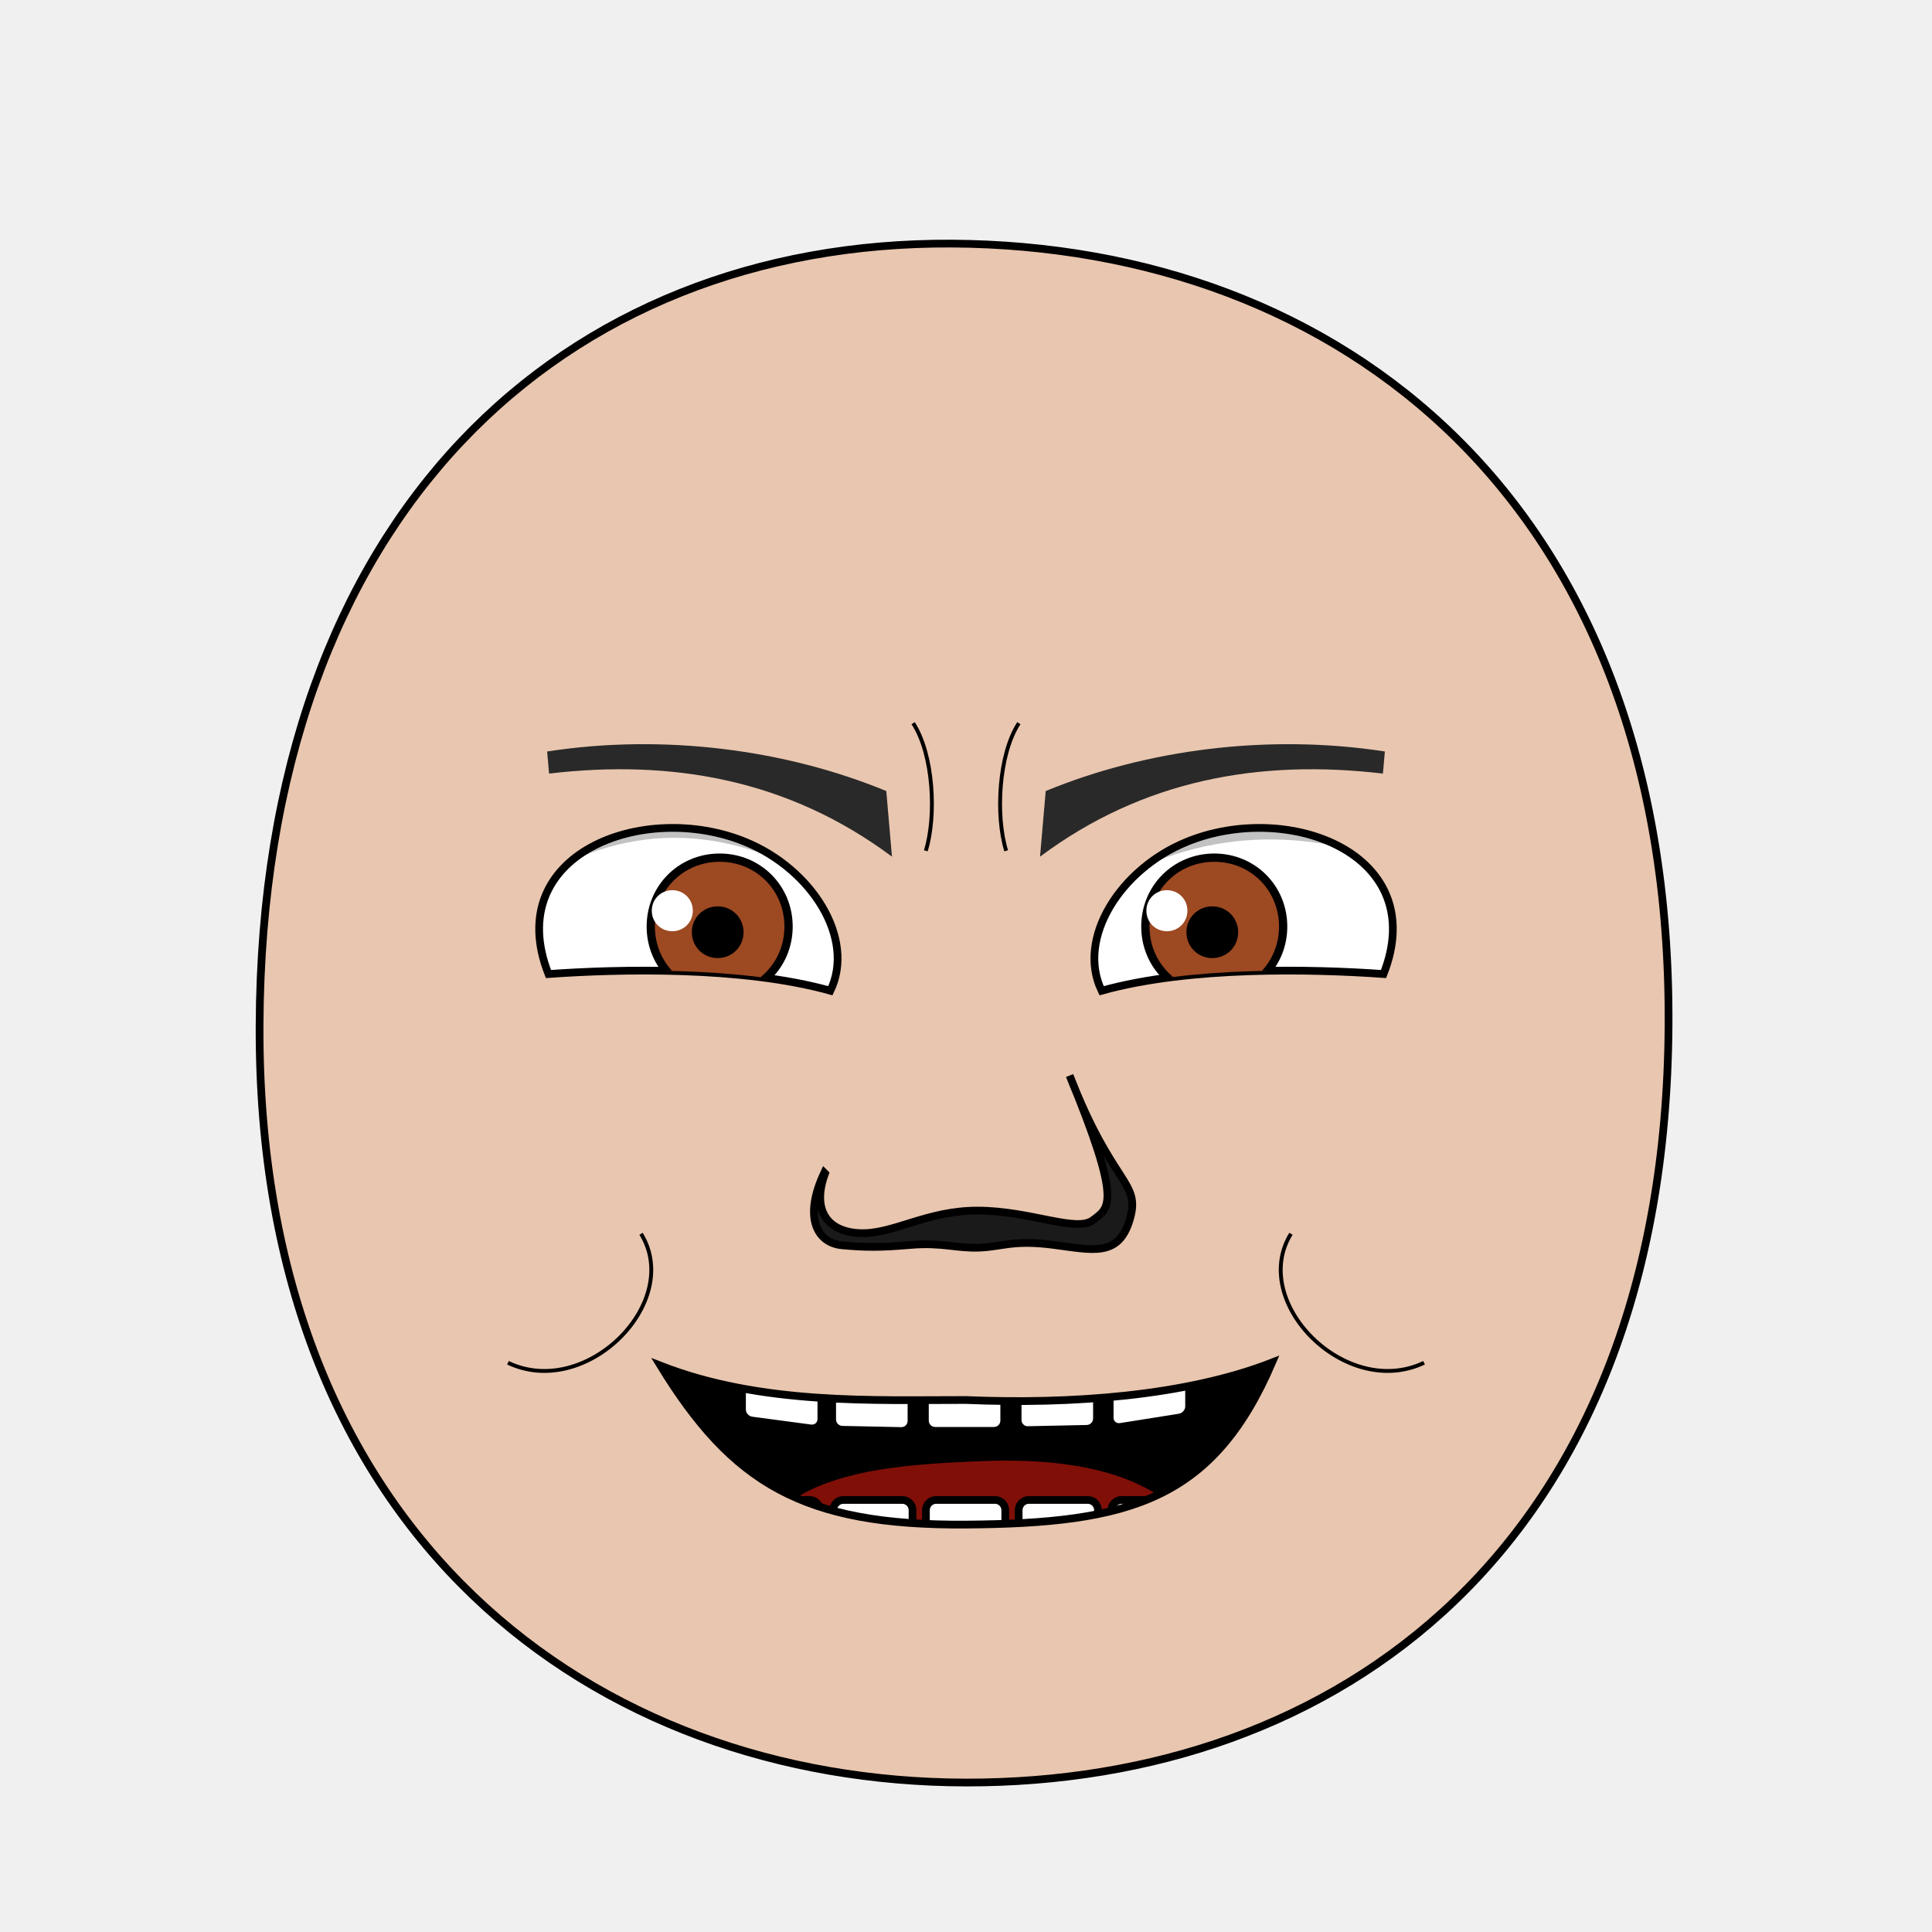
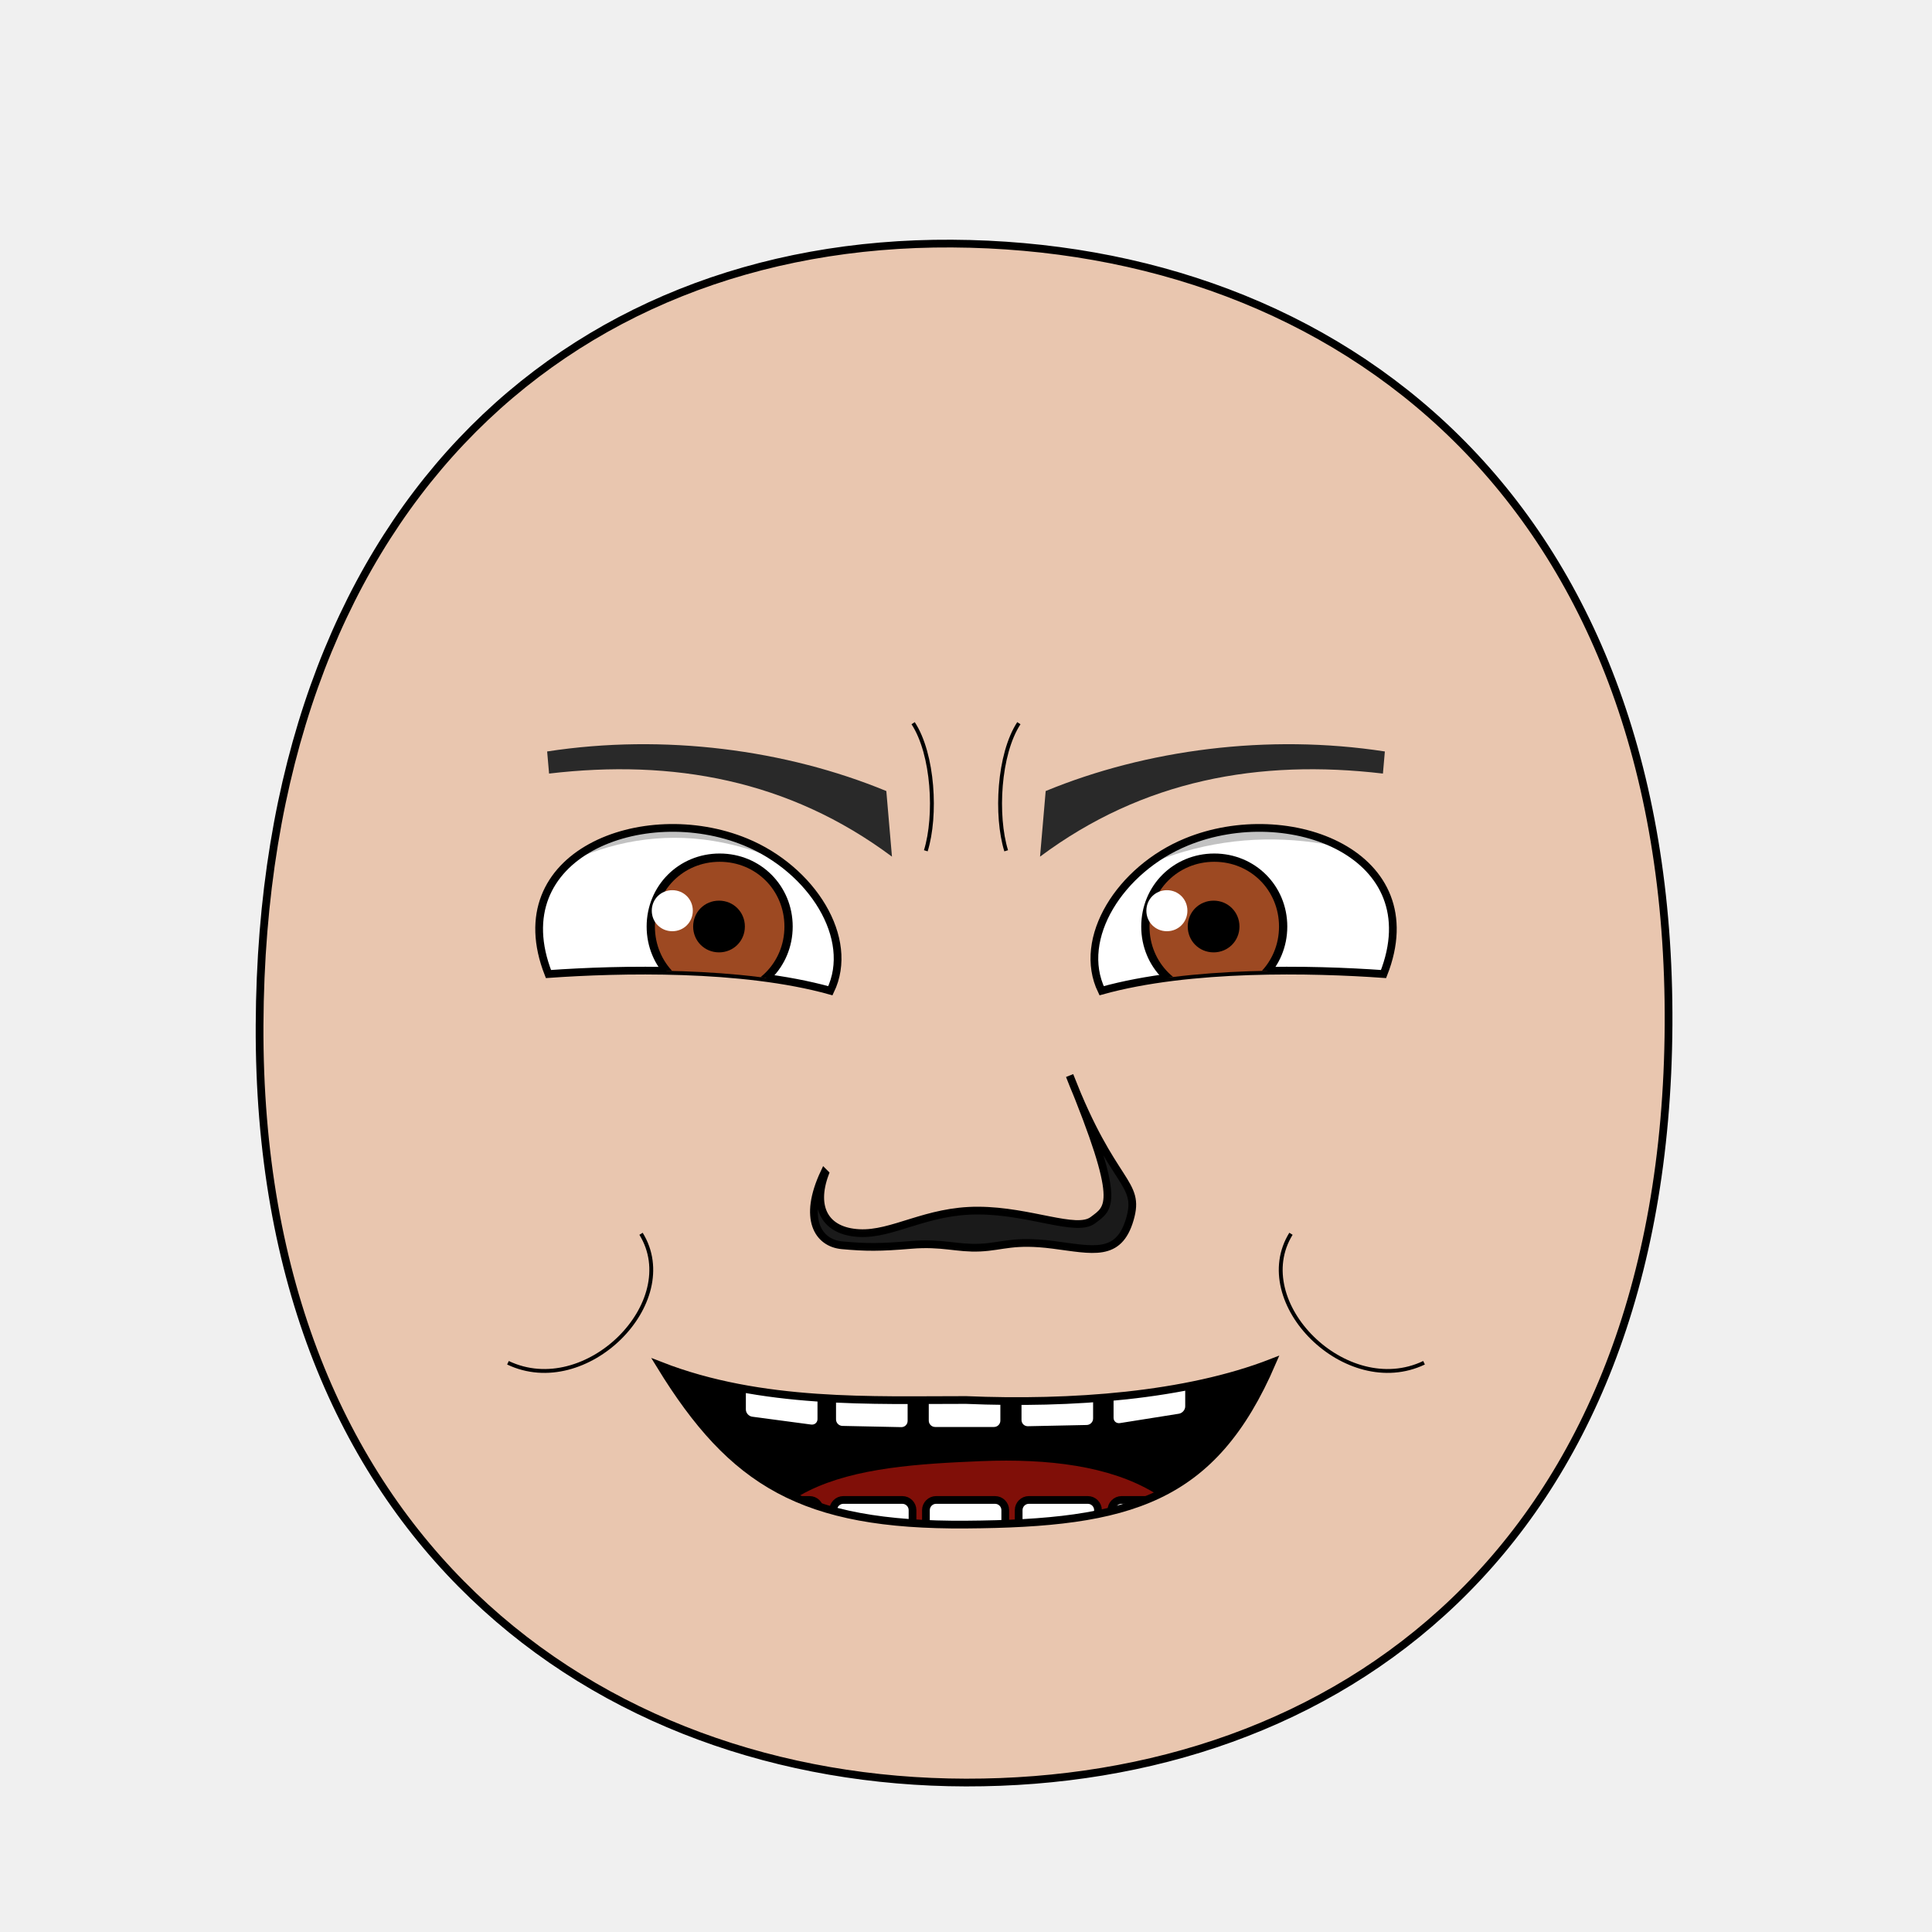
- <svg xmlns="http://www.w3.org/2000/svg" xmlns:xlink="http://www.w3.org/1999/xlink" version="1.1" width="100%" height="100%" id="emoticon-front-view" viewBox="0 0 250 250">
+ <svg xmlns="http://www.w3.org/2000/svg" xmlns:xlink="http://www.w3.org/1999/xlink" viewBox="0 0 250 250" id="emoticon-front-view" height="100%" width="100%" version="1.1">
  <defs id="defs">
    <clipPath id="clipPath-left-eye">
-       <use transform="matrix(1,0,0,1,0,0)" id="use-left-eye-outline-1" y="0" height="1" xlink:href="#left-eye-outline" width="1" x="0" />
+       <use transform="matrix(1,0,0,1,0,0)" x="0" width="1" xlink:href="#left-eye-outline" height="1" y="0" id="use-left-eye-outline-1">
+ </use>
    </clipPath>
    <clipPath id="clipPath-right-eye">
-       <use transform="matrix(-1,0,0,1,250,0)" morph="fixed" x="0" width="250" xlink:href="#left-eye-outline" height="250" y="0" id="use-left-eye-outline-2" />
+       <use transform="matrix(-1,0,0,1,250,0)" id="use-left-eye-outline-2" y="0" height="250" xlink:href="#left-eye-outline" width="250" x="0" morph="fixed">
+ </use>
    </clipPath>
-     <clipPath clipPathUnits="userSpaceOnUse" id="clipPath-mouth">
-       <use transform="matrix(1,0,0,1,0,0)" width="250" id="use-mouth-outline" xlink:href="#mouth-outline" x="0" y="0" height="250" />
+     <clipPath id="clipPath-mouth" clipPathUnits="userSpaceOnUse">
+       <use transform="matrix(1,0,0,1,0,0)" height="250" y="0" x="0" xlink:href="#mouth-outline" id="use-mouth-outline" width="250">
+ </use>
    </clipPath>
  </defs>
  <g id="head">
-     <path d="M 124.98,230.66 C 172.77,230.75 215.51,200.57 215.91,132.64 216.29,64.72 173.26,31.81 123.18,31.52 73.1,31.24 33.88,66.28 33.59,132.65 33.3,199.01 77.19,230.57 124.98,230.66 Z" style="fill:#e9c6af;stroke:#000000;stroke-width:1;stroke-opacity:1" id="head-outline" />
+     <path d="M 124.98,230.66 C 172.77,230.75 215.51,200.57 215.91,132.64 216.29,64.72 173.26,31.81 123.18,31.52 73.1,31.24 33.88,66.28 33.59,132.65 33.3,199.01 77.19,230.57 124.98,230.66 Z" style="fill:#e9c6af;stroke:#000000;stroke-width:1" id="head-outline">
+ </path>
  </g>
  <g id="left-eye">
-     <path d="M 96.47,108.95 C 105.05,112.47 110.72,121.43 107.45,128.2 96.01,125.01 80.13,125.39 70.97,126.04 64.87,110.54 83.25,103.52 96.47,108.95 Z" style="fill:#ffffff;stroke:#000000;stroke-width:1;stroke-miterlimit:4;stroke-opacity:1;stroke-dasharray:none" id="left-eye-outline" />
-     <g id="left-eyeball" clip-path="url(#clipPath-left-eye)">
+     <path d="M 96.47,108.95 C 105.05,112.47 110.72,121.43 107.45,128.2 96.01,125.01 80.13,125.39 70.97,126.04 64.87,110.54 83.25,103.52 96.47,108.95 Z" style="fill:#ffffff;stroke:#000000;stroke-width:1" id="left-eye-outline">
+ </path>
+     <g clip-path="url(#clipPath-left-eye)" id="left-eyeball">
      <g id="left-lens">
-         <path d="M 1,0.5 C 1,0.78 0.78,1 0.5,1 0.22,1 0,0.78 0,0.5 0,0.22 0.22,0 0.5,0 0.78,0 1,0.22 1,0.5 z" transform="matrix(17.83,0,0,17.83,84.21,110.98)" style="fill:#9d4922;fill-opacity:1;stroke:#000000;stroke-width:0.06;stroke-miterlimit:4;stroke-opacity:1;stroke-dasharray:none" morph="relative" id="iris" />
-         <path d="M 1,0.5 C 1,0.78 0.78,1 0.5,1 0.22,1 0,0.78 0,0.5 0,0.22 0.22,0 0.5,0 0.78,0 1,0.22 1,0.5 z" transform="matrix(5.72,0,0,5.72,90.01,117.77)" style="fill:#000000;fill-opacity:1;stroke:#000000;stroke-width:0.17;stroke-miterlimit:4;stroke-opacity:1;stroke-dasharray:none" morph="relative" id="pupil" />
-         <path d="M 1,0.5 C 1,0.78 0.78,1 0.5,1 0.22,1 0,0.78 0,0.5 0,0.22 0.22,0 0.5,0 0.78,0 1,0.22 1,0.5 z" transform="matrix(5.31,0,0,5.31,84.34,115.19)" style="fill:#ffffff;fill-opacity:1;stroke:none" morph="transform-only" id="glare" />
+         <path d="M 1,0.5 C 1,0.78 0.78,1 0.5,1 0.22,1 0,0.78 0,0.5 0,0.22 0.22,0 0.5,0 0.78,0 1,0.22 1,0.5 z" transform="matrix(17.83,0,0,17.83,84.21,110.98)" style="fill:#9d4922;stroke:#000000;stroke-width:0.06" id="iris" morph="relative">
+ </path>
+         <path d="M 1,0.5 C 1,0.78 0.78,1 0.5,1 0.22,1 0,0.78 0,0.5 0,0.22 0.22,0 0.5,0 0.78,0 1,0.22 1,0.5 z" transform="matrix(5.72,0,0,5.72,90.18,117.03)" style="fill:#000000;stroke:#000000;stroke-width:0.17" id="pupil" morph="relative">
+ </path>
+         <path d="M 1,0.5 C 1,0.78 0.78,1 0.5,1 0.22,1 0,0.78 0,0.5 0,0.22 0.22,0 0.5,0 0.78,0 1,0.22 1,0.5 z" transform="matrix(5.31,0,0,5.31,84.34,115.19)" style="fill:#ffffff;stroke:none" id="glare" morph="transform-only">
+ </path>
      </g>
-       <path d="M 50,75 125,75 125,131.92 C 96.74,95.46 67.81,105.38 50,134.65 Z" style="opacity:0.24;fill:#000000;stroke:#000000;stroke-width:0px;stroke-linecap:butt;stroke-linejoin:miter;stroke-opacity:1" id="left-lid-shadow" />
+       <path d="M 50,75 125,75 125,131.92 C 96.74,95.46 67.81,105.38 50,134.65 Z" style="opacity:0.24;fill:#000000;stroke:#000000;stroke-width:0px" id="left-lid-shadow">
+ </path>
    </g>
  </g>
  <g id="right-eye">
-     <use transform="matrix(-1,0,0,1,250,0)" morph="fixed" x="0" width="250" xlink:href="#left-eye-outline" height="250" y="0" id="right-eye-outline" />
-     <g id="right-eyeball" clip-path="url(#clipPath-right-eye)">
-       <use transform="matrix(1,0,0,1,64,0)" morph="fixed" x="0" width="1" xlink:href="#left-lens" height="1" y="0" id="right-lens" />
-       <path d="M 125,133.48 125,75 200,75 200,125.84 C 181.49,104.4 146.42,98.84 125,133.48 Z" style="opacity:0.24;fill:#000000;stroke:#000000;stroke-width:0px;stroke-linecap:butt;stroke-linejoin:miter;stroke-miterlimit:4;stroke-opacity:1;stroke-dasharray:none" id="right-lid-shadow" />
+     <use transform="matrix(-1,0,0,1,250,0)" id="right-eye-outline" y="0" height="250" xlink:href="#left-eye-outline" width="250" x="0" morph="fixed">
+ </use>
+     <g clip-path="url(#clipPath-right-eye)" id="right-eyeball">
+       <use transform="matrix(1,0,0,1,64,0)" id="right-lens" y="0" height="1" xlink:href="#left-lens" width="1" x="0" morph="fixed">
+ </use>
+       <path d="M 125,133.48 125,75 200,75 200,125.84 C 181.49,104.4 146.42,98.84 125,133.48 Z" style="opacity:0.24;fill:#000000;stroke:#000000;stroke-width:0px" id="right-lid-shadow">
+ </path>
    </g>
  </g>
-   <path d="m 115.42,110.851 c -13.342,-9.954 -28.375,-12.63 -44.37,-10.75 l -0.25,-2.86 c 15.144,-2.333 30.908,-0.235 43.885,5.12 z" style="fill:#292929;fill-opacity:1;fill-rule:nonzero;stroke-width:1;stroke-miterlimit:119.7;stroke-opacity:1;stroke-dasharray:none" id="left-eye-brow" />
+   <path d="M 115.42,110.85 C 102.08,100.9 87.05,98.22 71.05,100.1 L 70.8,97.24 C 85.94,94.91 101.71,97.01 114.69,102.36 Z" style="fill:#292929;stroke-width:1" id="left-eye-brow">
+ </path>
  <g id="nose">
-     <path d="M 106.76,151.85 C 105.1,156.31 106.81,159.33 111.16,159.56 115.52,159.8 119.85,156.61 126.6,156.65 133.36,156.68 139.28,159.51 141.42,157.89 143.56,156.27 145.25,155.81 138.41,139.18 143.98,153.55 147.65,152.83 146.2,157.78 144.75,162.73 141.41,161.74 136.27,161.08 131.13,160.42 129.81,161.3 126.82,161.44 123.83,161.58 121.94,160.75 117.89,161.09 113.84,161.43 112.08,161.42 108.97,161.14 105.85,160.86 103.86,157.71 106.66,151.75 Z" style="fill:#1a1a1a;stroke:#000000;stroke-width:1;stroke-miterlimit:4;stroke-dasharray:none" id="nose-outline" />
+     <path d="M 106.76,151.85 C 105.1,156.31 106.81,159.33 111.16,159.56 115.52,159.8 119.85,156.61 126.6,156.65 133.36,156.68 139.28,159.51 141.42,157.89 143.56,156.27 145.25,155.81 138.41,139.18 143.98,153.55 147.65,152.83 146.2,157.78 144.75,162.73 141.41,161.74 136.27,161.08 131.13,160.42 129.81,161.3 126.82,161.44 123.83,161.58 121.94,160.75 117.89,161.09 113.84,161.43 112.08,161.42 108.97,161.14 105.85,160.86 103.86,157.71 106.66,151.75 Z" style="fill:#1a1a1a;stroke:#000000;stroke-width:1" id="nose-outline">
+ </path>
  </g>
-   <use transform="matrix(-1,0,0,1,250,0)" id="right-eye-brow" y="0" height="250" xlink:href="#left-eye-brow" width="250" x="0" />
+   <use transform="matrix(-1,0,0,1,250,0)" x="0" width="250" xlink:href="#left-eye-brow" height="250" y="0" id="right-eye-brow">
+ </use>
  <g id="mouth">
-     <g clip-path="url(#clipPath-mouth)" id="mouth-interior">
-       <rect style="fill:#000000;fill-opacity:1;stroke:none" y="159.934" height="66.556" id="mouth-background" width="119.944" x="68.16" />
-       <path d="M 94.84,211.42 C 94.51,191.12 110.73,189.74 126.96,189.07 144.51,188.36 158.42,193.11 158.42,211.42 137.23,211.42 116.04,211.42 94.84,211.42 Z" style="fill:#800f08;fill-opacity:1;stroke:none" id="tongue" />
-       <g transform="matrix(1,0,0,1,0.5,-2.3)" id="upper-teeth" morph="fix-children">
-         <rect style="fill:#ffffff;fill-opacity:1;stroke:#000000;stroke-width:1.004;stroke-opacity:1" id="tooth-02" height="15.123" y="158.085" rx="1.336" transform="matrix(0.991225,0.1321854,0,1,0,0)" ry="1.325" x="96.362" width="10.356" />
-         <rect style="fill:#ffffff;fill-opacity:1;stroke:#000000;stroke-width:1;stroke-opacity:1" ry="1.325" x="107.205" width="10.267" id="tooth-03" transform="matrix(0.999781,0.02092668,0,1,0,0)" height="15.123" y="169.917" rx="1.325" />
-         <rect style="fill:#ffffff;fill-opacity:1;stroke:#000000;stroke-opacity:1" id="tooth-04" height="15.123" y="172.327" rx="1.325" ry="1.325" x="119.182" width="10.265" />
-         <rect style="fill:#ffffff;fill-opacity:1;stroke:#000000;stroke-width:1;stroke-opacity:1" ry="1.325" x="131.211" width="10.267" id="tooth-05" transform="matrix(0.999781,-0.02092669,0,1,0,0)" height="15.123" y="175.003" rx="1.325" />
-         <rect style="fill:#ffffff;fill-opacity:1;stroke:#000000;stroke-width:1.006;stroke-opacity:1" id="tooth-06" height="15.123" y="194.778" rx="1.341" transform="matrix(0.9876076,-0.1569434,0,1,0,0)" ry="1.325" x="144.894" width="10.394" />
+     <g id="mouth-interior" clip-path="url(#clipPath-mouth)">
+       <rect style="fill:#000000;stroke:none" x="68.16" width="119.944" id="mouth-background" height="66.556" y="159.934">
+ </rect>
+       <path d="M 94.84,211.42 C 94.51,191.12 110.73,189.74 126.96,189.07 144.51,188.36 158.42,193.11 158.42,211.42 137.23,211.42 116.04,211.42 94.84,211.42 Z" style="fill:#800f08;stroke:none" id="tongue">
+ </path>
+       <g transform="matrix(1,0,0,1,0.5,-2.3)" morph="fix-children" id="upper-teeth">
+         <rect width="10.356" x="96.362" ry="1.325" transform="matrix(0.991225,0.1321854,0,1,0,0)" rx="1.336" y="158.085" height="15.123" id="tooth-02" style="fill:#ffffff;fill-opacity:1;stroke:#000000;stroke-width:1.004;stroke-opacity:1">
+ </rect>
+         <rect rx="1.325" y="169.917" height="15.123" transform="matrix(0.999781,0.02092668,0,1,0,0)" id="tooth-03" width="10.267" x="107.205" ry="1.325" style="fill:#ffffff;fill-opacity:1;stroke:#000000;stroke-width:1;stroke-opacity:1">
+ </rect>
+         <rect width="10.265" x="119.182" ry="1.325" rx="1.325" y="172.327" height="15.123" id="tooth-04" style="fill:#ffffff;fill-opacity:1;stroke:#000000;stroke-opacity:1">
+ </rect>
+         <rect rx="1.325" y="175.003" height="15.123" transform="matrix(0.999781,-0.02092669,0,1,0,0)" id="tooth-05" width="10.267" x="131.211" ry="1.325" style="fill:#ffffff;fill-opacity:1;stroke:#000000;stroke-width:1;stroke-opacity:1">
+ </rect>
+         <rect width="10.394" x="144.894" ry="1.325" transform="matrix(0.9876076,-0.1569434,0,1,0,0)" rx="1.341" y="194.778" height="15.123" id="tooth-06" style="fill:#ffffff;fill-opacity:1;stroke:#000000;stroke-width:1.006;stroke-opacity:1">
+ </rect>
      </g>
-       <g transform="matrix(1,0,0,1,0.5,22)" morph="fix-children" id="lower-teeth">
-         <rect rx="1.325" y="172.091" height="15.123" id="tooth-09" width="10.265" x="95.315" ry="1.325" style="fill:#ffffff;fill-opacity:1;stroke:#000000;stroke-opacity:1" />
-         <rect width="10.265" x="107.315" ry="1.325" rx="1.325" y="172.091" height="15.123" id="tooth-10" style="fill:#ffffff;fill-opacity:1;stroke:#000000;stroke-opacity:1" />
-         <rect rx="1.325" y="172.091" height="15.123" id="tooth-11" width="10.265" x="119.315" ry="1.325" style="fill:#ffffff;fill-opacity:1;stroke:#000000;stroke-opacity:1" />
-         <rect width="10.265" x="131.315" ry="1.325" rx="1.325" y="172.091" height="15.123" id="tooth-12" style="fill:#ffffff;fill-opacity:1;stroke:#000000;stroke-opacity:1" />
-         <rect rx="1.325" y="172.091" height="15.123" id="tooth-13" width="10.265" x="143.315" ry="1.325" style="fill:#ffffff;fill-opacity:1;stroke:#000000;stroke-opacity:1" />
+       <g transform="matrix(1,0,0,1,0.5,22)" id="lower-teeth" morph="fix-children">
+         <rect style="fill:#ffffff;fill-opacity:1;stroke:#000000;stroke-opacity:1" ry="1.325" x="95.315" width="10.265" id="tooth-09" height="15.123" y="172.091" rx="1.325">
+ </rect>
+         <rect style="fill:#ffffff;fill-opacity:1;stroke:#000000;stroke-opacity:1" id="tooth-10" height="15.123" y="172.091" rx="1.325" ry="1.325" x="107.315" width="10.265">
+ </rect>
+         <rect style="fill:#ffffff;fill-opacity:1;stroke:#000000;stroke-opacity:1" ry="1.325" x="119.315" width="10.265" id="tooth-11" height="15.123" y="172.091" rx="1.325">
+ </rect>
+         <rect style="fill:#ffffff;fill-opacity:1;stroke:#000000;stroke-opacity:1" id="tooth-12" height="15.123" y="172.091" rx="1.325" ry="1.325" x="131.315" width="10.265">
+ </rect>
+         <rect style="fill:#ffffff;fill-opacity:1;stroke:#000000;stroke-opacity:1" ry="1.325" x="143.315" width="10.265" id="tooth-13" height="15.123" y="172.091" rx="1.325">
+ </rect>
      </g>
    </g>
-     <path d="m 164.61,176.31 c -7.665,17.823 -18.466,20.819 -39.61,20.97 -21.144,0.151 -30.222,-5.396 -39.53,-20.56 13.084,5.1 27.584,4.427 39.53,4.44 13.574,0.575 28.465,-0.504 39.61,-4.85 z" style="fill:none;stroke:#000000;stroke-width:1px;stroke-miterlimit:4;stroke-opacity:1" id="mouth-outline" />
+     <path d="M 164.61,176.31 C 156.94,194.13 146.14,197.13 125,197.28 103.86,197.43 94.78,191.88 85.47,176.72 98.55,181.82 113.05,181.15 125,181.16 138.57,181.73 153.47,180.66 164.61,176.31 Z" style="fill:none;stroke:#000000;stroke-width:1px" id="mouth-outline">
+ </path>
  </g>
  <g id="wrinkles">
-     <path d="M 118.16,93.58 C 120.79,97.61 121.2,105.56 119.8,110.09" style="fill:none;stroke:#000000;stroke-width:0.5;stroke-linecap:butt;stroke-linejoin:miter;stroke-miterlimit:4;stroke-opacity:1;stroke-dasharray:none" id="wrinkle-left-brow" />
-     <path d="M 65.73,176.34 C 75.83,181.16 88.42,168.52 82.95,159.65" style="fill:none;stroke:#000000;stroke-width:0.5;stroke-linecap:butt;stroke-linejoin:miter;stroke-miterlimit:4;stroke-opacity:1;stroke-dasharray:none" id="wrinkle-left-cheek" />
-     <use transform="matrix(-1,0,0,1,250,0)" width="250" id="wrinkle-right-brow" xlink:href="#wrinkle-left-brow" x="0" y="0" height="250" morph="fixed" />
-     <use transform="matrix(-1,0,0,1,250,0)" width="250" id="wrinkle-right-cheek" xlink:href="#wrinkle-left-cheek" x="0" y="0" height="250" morph="fixed" />
+     <path d="M 118.16,93.58 C 120.79,97.61 121.2,105.56 119.8,110.09" style="fill:none;stroke:#000000;stroke-width:0.5" id="wrinkle-left-brow">
+ </path>
+     <path d="M 65.73,176.34 C 75.83,181.16 88.42,168.52 82.95,159.65" style="fill:none;stroke:#000000;stroke-width:0.5" id="wrinkle-left-cheek">
+ </path>
+     <use transform="matrix(-1,0,0,1,250,0)" morph="fixed" height="250" y="0" x="0" xlink:href="#wrinkle-left-brow" id="wrinkle-right-brow" width="250">
+ </use>
+     <use transform="matrix(-1,0,0,1,250,0)" morph="fixed" height="250" y="0" x="0" xlink:href="#wrinkle-left-cheek" id="wrinkle-right-cheek" width="250">
+ </use>
  </g>
</svg>
